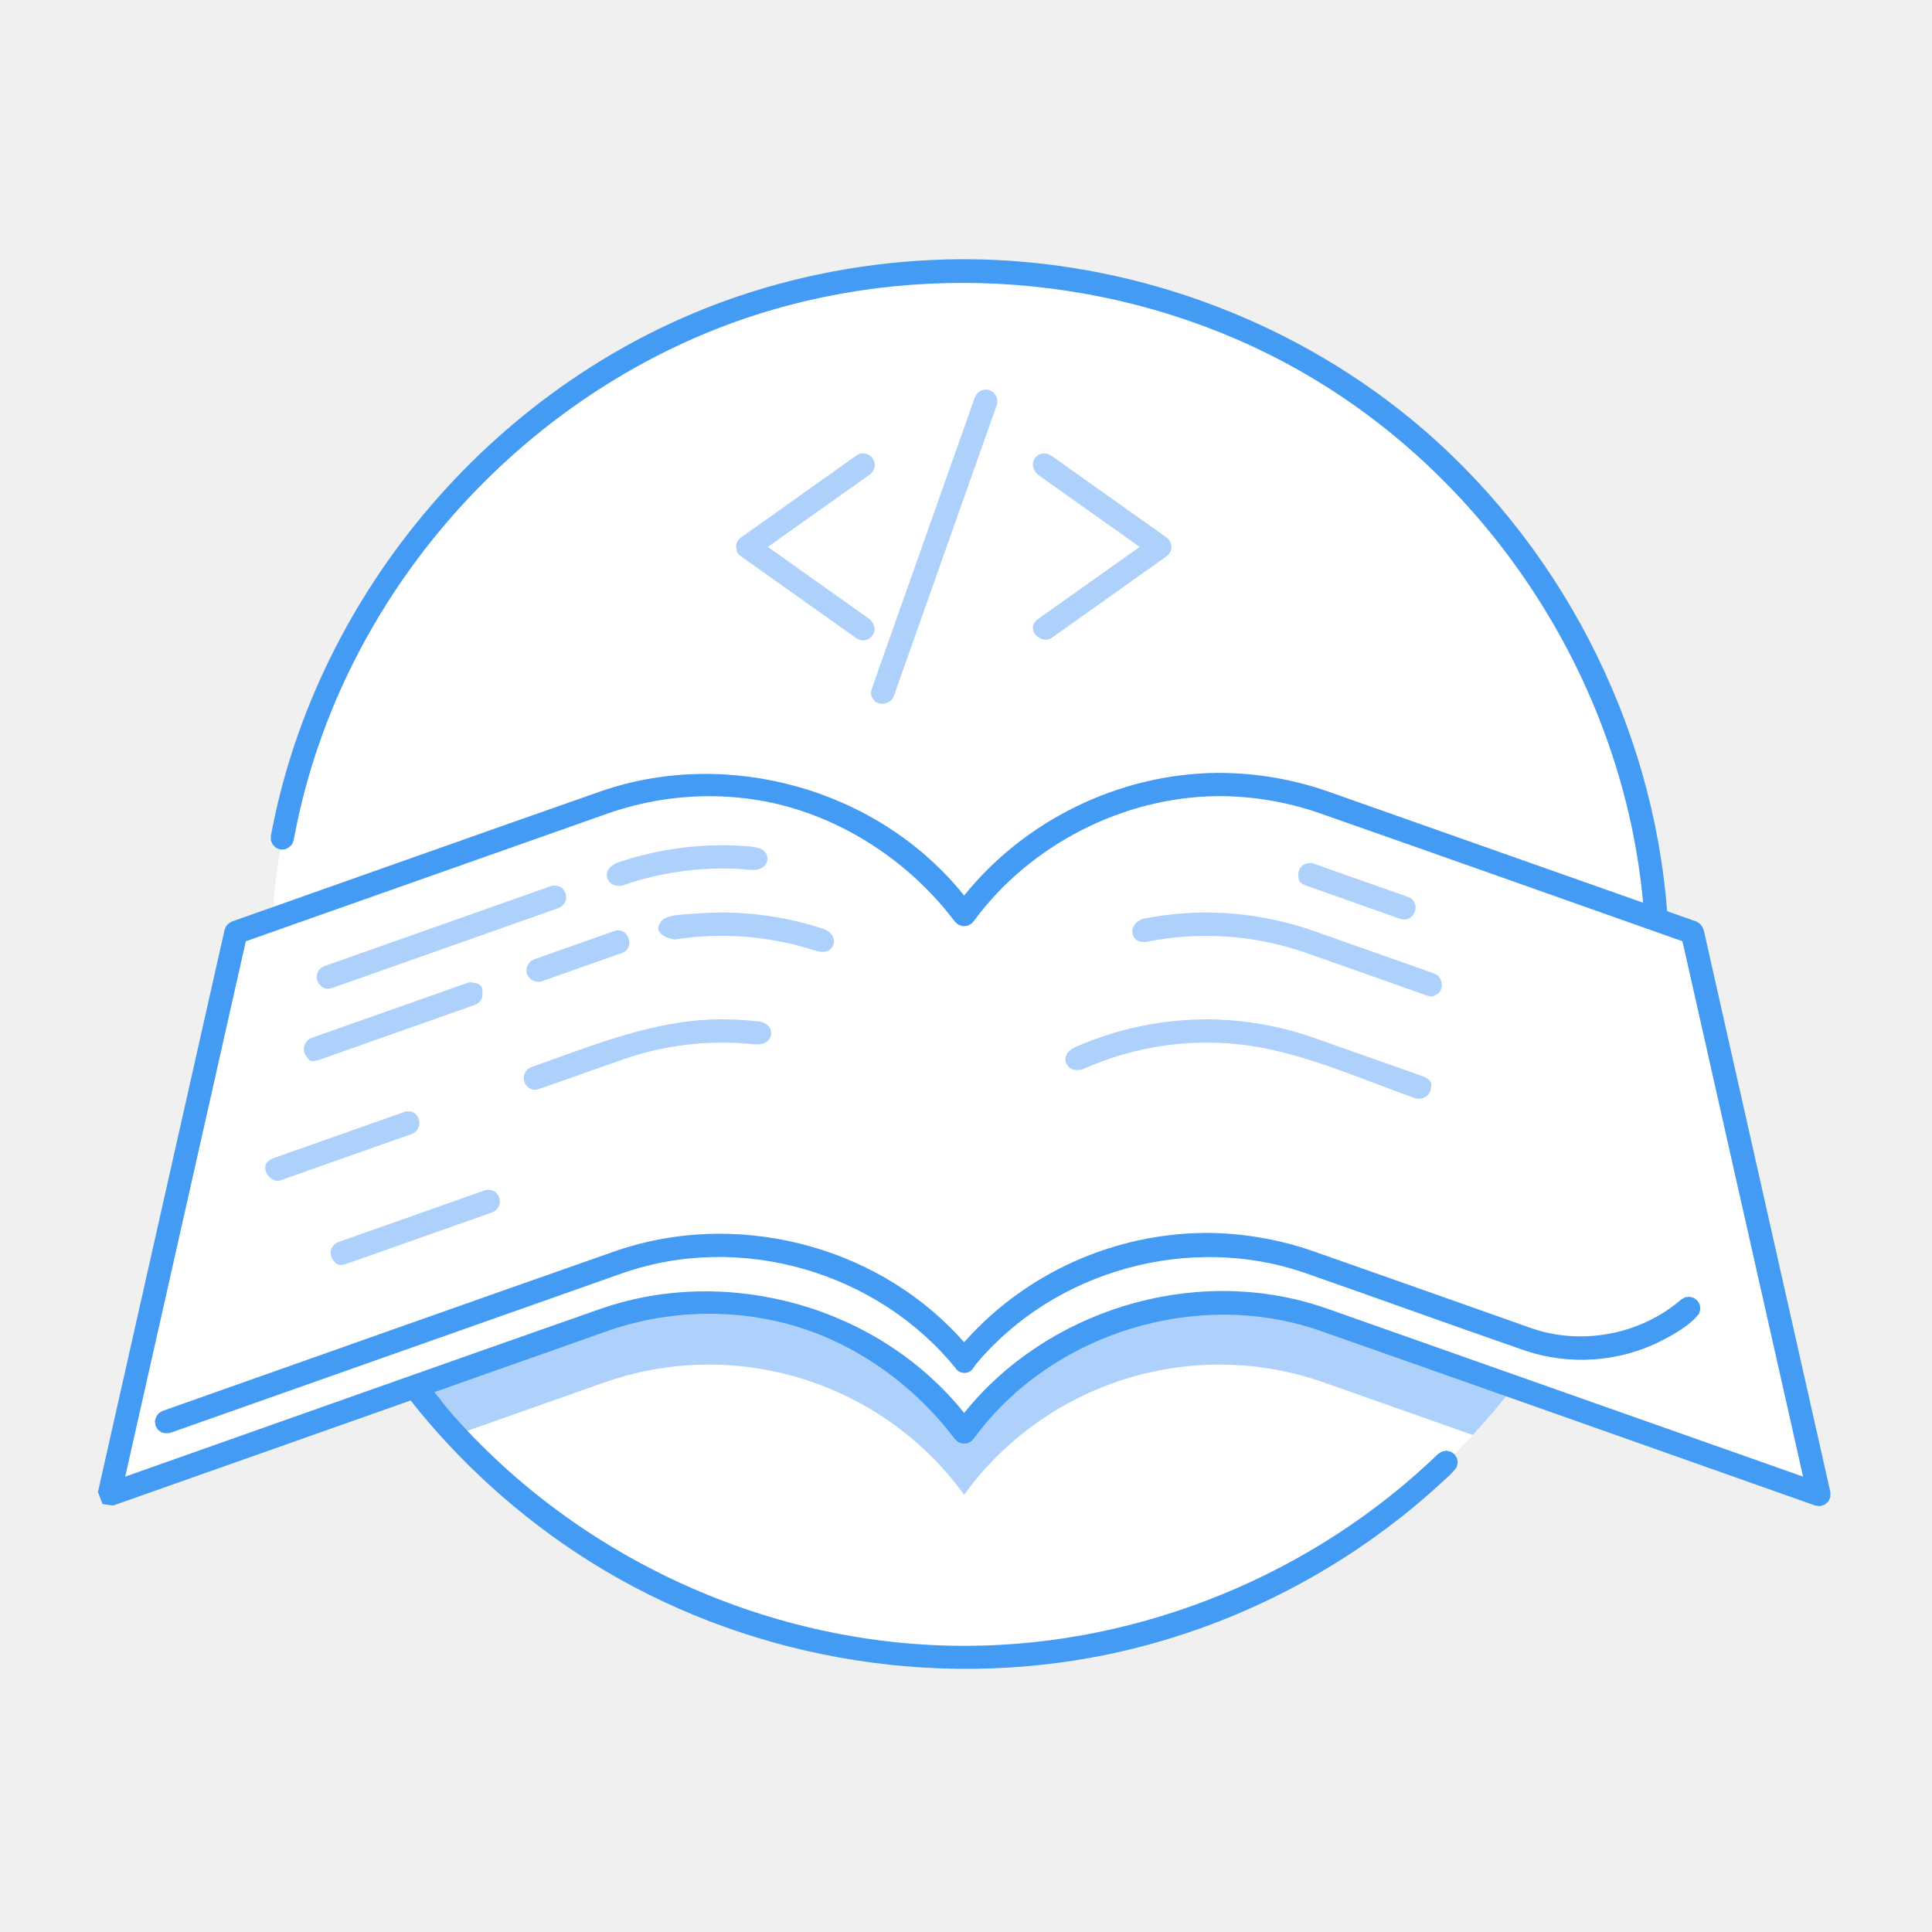
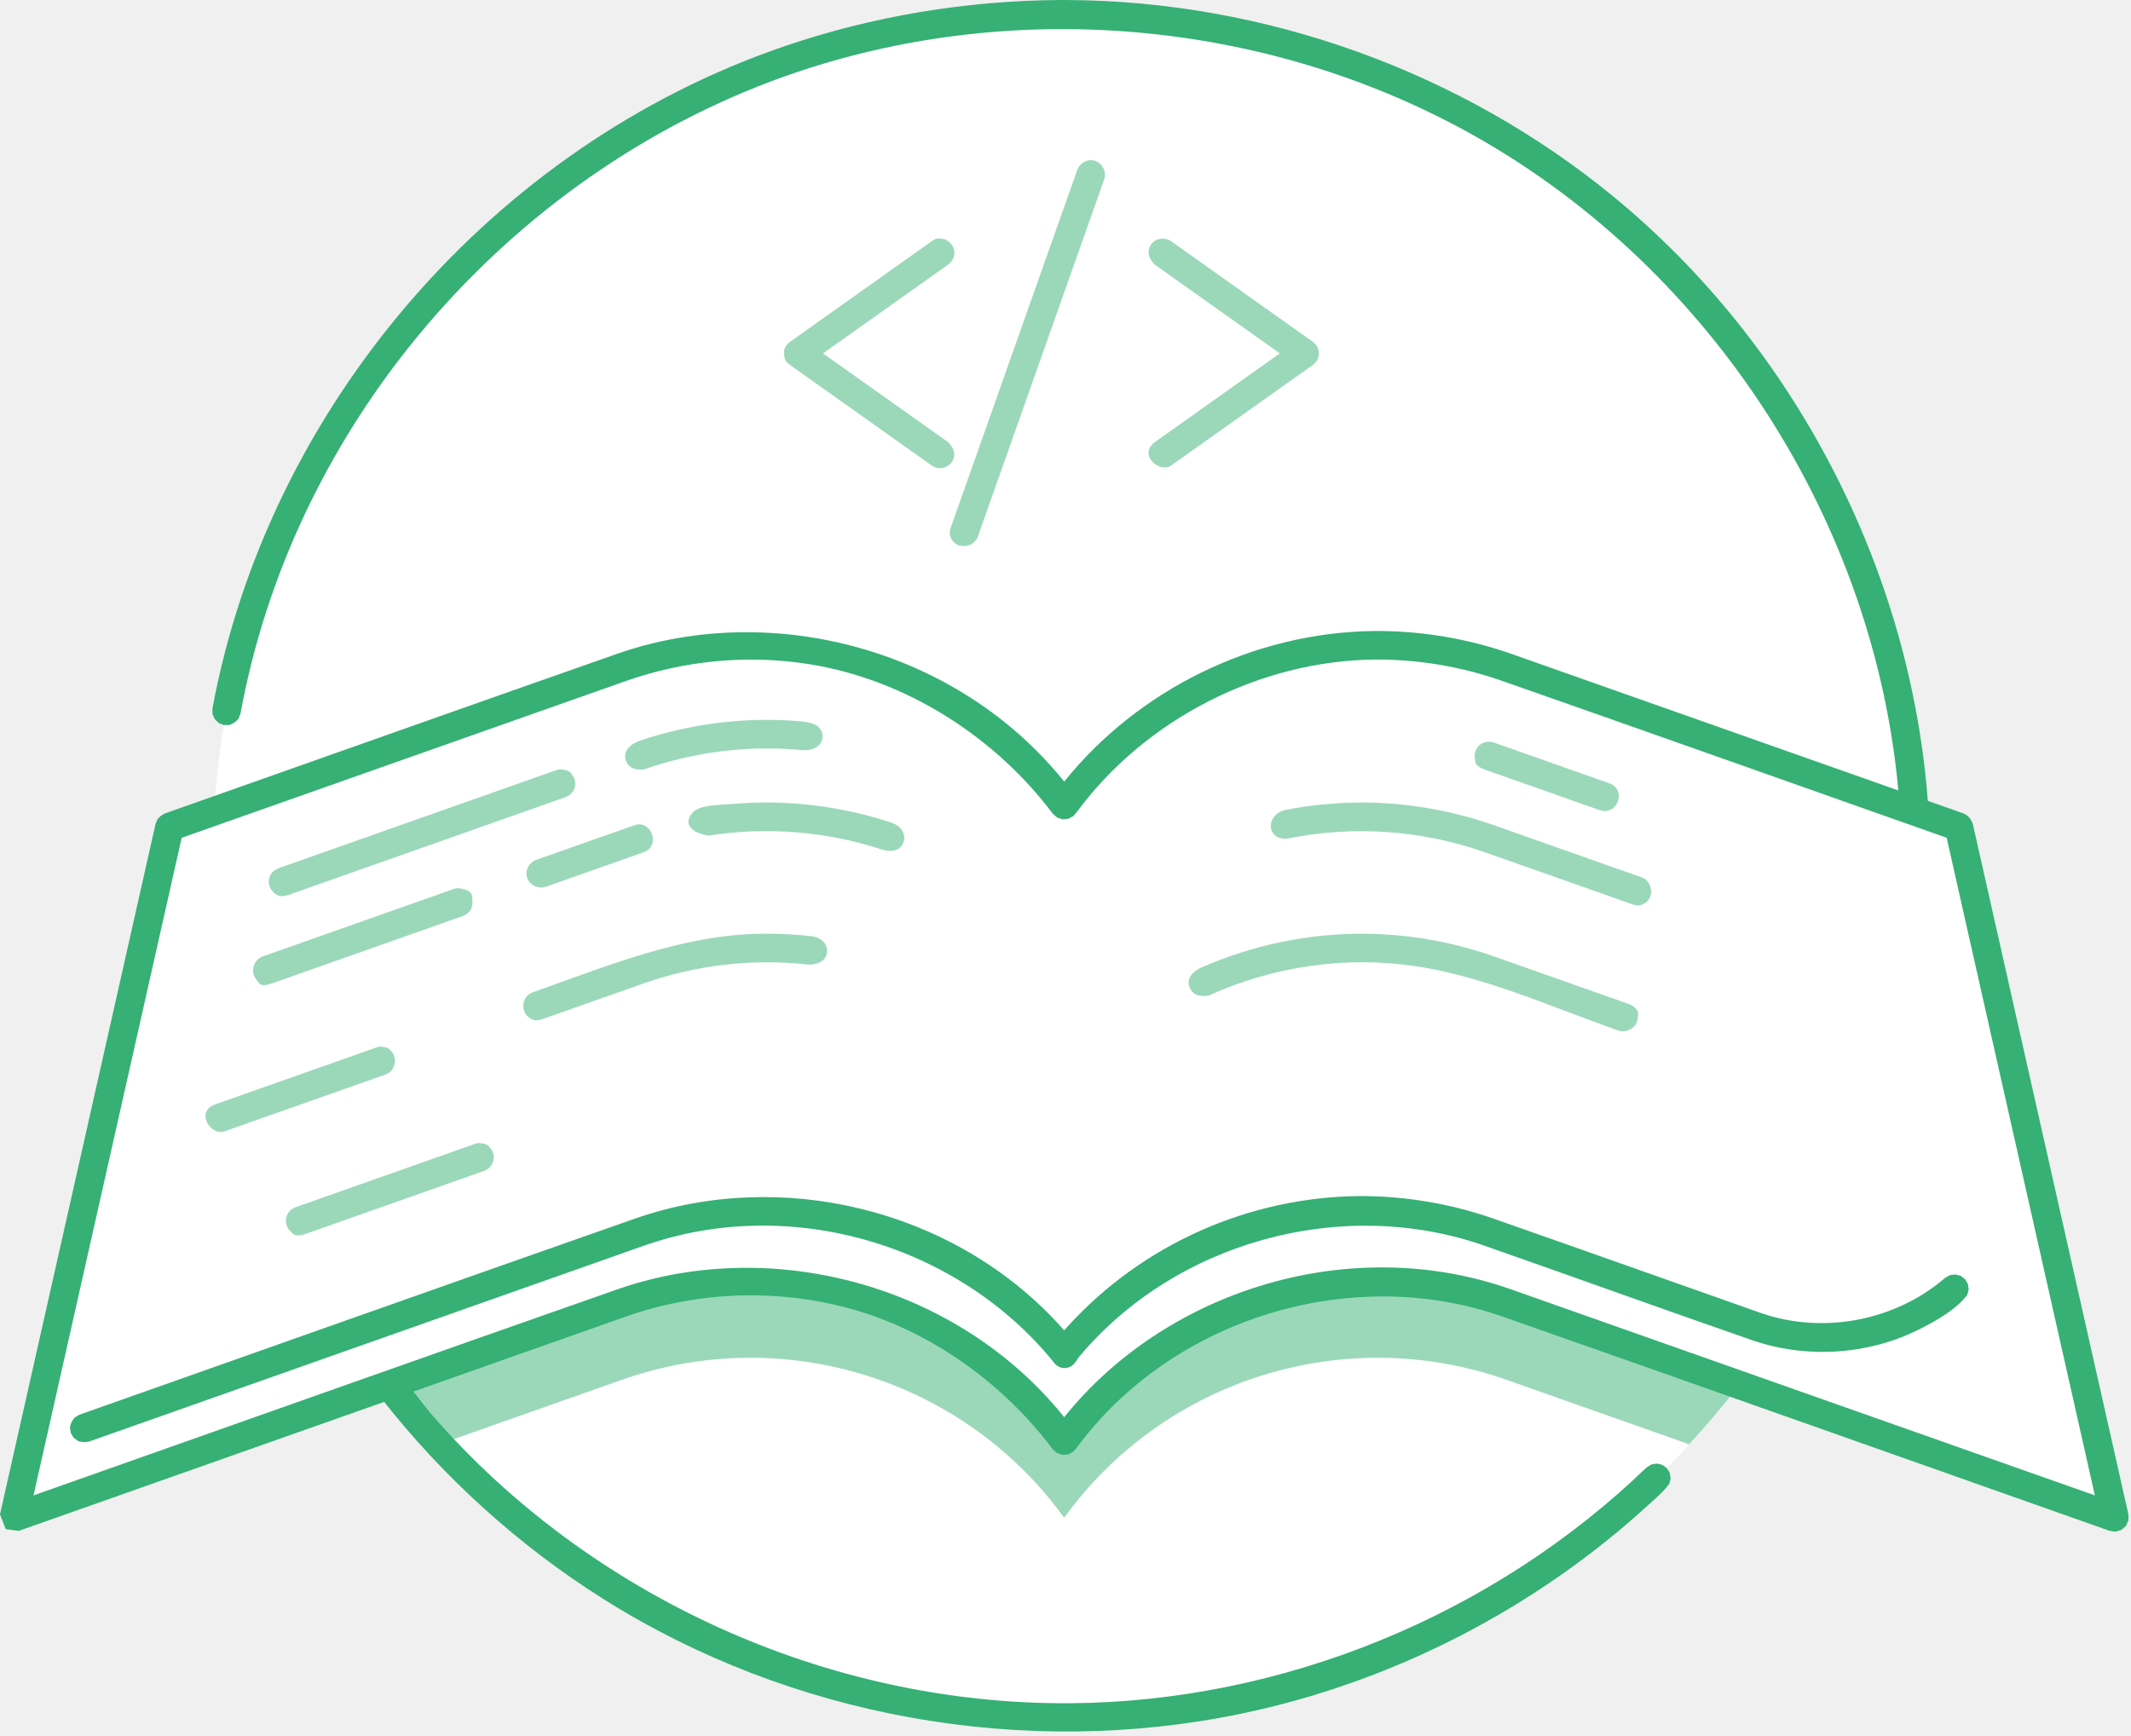
- <svg xmlns="http://www.w3.org/2000/svg" width="100%" height="100%" viewBox="0 0 499 499" version="1.1" xml:space="preserve" style="fill-rule:evenodd;clip-rule:evenodd;stroke-linejoin:round;stroke-miterlimit:1.414;">
-   <g transform="matrix(1,0,0,1,3387.87,-4048.22)">
-     <g transform="matrix(1,0,0,1,-6306.31,1233.85)">
-       <g transform="matrix(1,0,0,1,-13.605,24.2777)">
+ <svg xmlns="http://www.w3.org/2000/svg" width="100%" height="100%" viewBox="0 0 448 365" version="1.1" xml:space="preserve" style="fill-rule:evenodd;clip-rule:evenodd;stroke-linejoin:round;stroke-miterlimit:1.414;">
+   <g transform="matrix(1,0,0,1,-1052.11,-459.354)">
+     <g transform="matrix(1,0,0,1,770.16,287.284)">
+       <g transform="matrix(1,0,0,1,-2675.39,-2684.97)">
        <g transform="matrix(1.2531,0,0,1.2531,-791.68,-723.876)">
          <circle cx="3170.33" cy="3002.95" r="142.903" style="fill:white;" />
        </g>
        <g>
          <g transform="matrix(0.57572,0,0,0.793347,4752.66,-460.221)">
-             <path d="M-3113.31,4583.54L-3056.5,4400.53C-3056.5,4400.53 -2966.44,4377.46 -2891.39,4358.23C-2832.33,4343.1 -2766.58,4357.95 -2729.8,4394.74C-2729.79,4394.74 -2729.79,4394.74 -2729.79,4394.74C-2729.79,4394.74 -2729.79,4394.74 -2729.79,4394.74C-2693,4357.95 -2627.26,4343.1 -2568.2,4358.23C-2493.14,4377.46 -2403.09,4400.53 -2403.09,4400.53L-2346.28,4583.54C-2346.28,4583.54 -2473.78,4550.87 -2568.2,4526.69C-2627.26,4511.55 -2693,4526.41 -2729.79,4563.2C-2729.79,4563.2 -2729.79,4563.2 -2729.79,4563.2C-2729.79,4563.2 -2729.79,4563.2 -2729.8,4563.2C-2766.58,4526.41 -2832.33,4511.55 -2891.39,4526.69C-2985.8,4550.87 -3113.31,4583.54 -3113.31,4583.54" style="fill:white;" />
+             <path d="M-3113.31,4583.54L-3056.5,4400.53C-3056.5,4400.53 -2966.44,4377.46 -2891.39,4358.23C-2832.33,4343.1 -2766.58,4357.95 -2729.8,4394.74L-2729.79,4394.74C-2693,4357.95 -2627.26,4343.1 -2568.2,4358.23C-2493.14,4377.46 -2403.09,4400.53 -2403.09,4400.53L-2346.28,4583.54C-2346.28,4583.54 -2473.78,4550.87 -2568.2,4526.69C-2627.26,4511.55 -2693,4526.41 -2729.79,4563.2L-2729.8,4563.2C-2766.58,4526.41 -2832.33,4511.55 -2891.39,4526.69C-2985.8,4550.87 -3113.31,4583.54 -3113.31,4583.54" style="fill:white;" />
          </g>
-           <path d="M3039.14,3148.27L3088.03,3131.01C3122.03,3119.01 3159.88,3130.79 3181.06,3159.98C3181.06,3159.98 3181.06,3159.98 3181.06,3159.98C3181.06,3159.98 3181.06,3159.98 3181.06,3159.98C3202.24,3130.79 3240.09,3119.01 3274.09,3131.01L3322.99,3148.27C3319.66,3152.58 3316.15,3156.74 3312.45,3160.73L3274.09,3147.19C3240.09,3135.19 3202.24,3146.97 3181.06,3176.16C3181.06,3176.16 3181.06,3176.16 3181.06,3176.16C3181.06,3176.16 3181.06,3176.16 3181.06,3176.16C3159.88,3146.97 3122.03,3135.19 3088.03,3147.19L3049.67,3160.73C3045.97,3156.74 3042.46,3152.58 3039.14,3148.27Z" style="fill:rgb(173,209,251);" />
+           <path d="M3039.14,3148.27L3088.03,3131.01C3122.03,3119.01 3159.88,3130.79 3181.06,3159.98C3202.24,3130.79 3240.09,3119.01 3274.09,3131.01L3322.99,3148.27C3319.66,3152.58 3316.15,3156.74 3312.45,3160.73L3274.09,3147.19C3240.09,3135.19 3202.24,3146.97 3181.06,3176.16C3159.88,3146.97 3122.03,3135.19 3088.03,3147.19L3049.67,3160.73C3045.97,3156.74 3042.46,3152.58 3039.14,3148.27Z" style="fill:rgb(155,216,186);" />
          <g transform="matrix(1.2531,0,0,1.2531,-791.68,-723.876)">
            <path d="M3170.8,2857.65C3215.03,2857.85 3258.85,2879.42 3285.96,2914.99C3313.24,2950.79 3322.63,2999.69 3309.87,3043.56C3297.8,3085.01 3266.29,3120.28 3226.46,3136.99C3185.37,3154.23 3136.36,3151.34 3097.27,3128.54C3062.98,3108.54 3037.51,3074.16 3028.66,3035.3C3020.09,2997.7 3027.2,2956.78 3048.18,2924.28C3072.69,2886.31 3115.33,2860.7 3161.47,2857.91C3164.58,2857.73 3167.69,2857.64 3170.8,2857.65ZM3169.88,2862.44C3127.16,2862.63 3084.74,2883.49 3058.51,2917.89C3032.22,2952.39 3023.08,2999.43 3035.27,3041.81C3046.82,3081.93 3077.23,3116.28 3116.06,3132.57C3156.34,3149.48 3204.3,3146.24 3242.08,3123.76C3274.45,3104.49 3298.67,3071.76 3307.24,3034.66C3317.77,2989.09 3304,2938.76 3270.85,2904.81C3245.64,2878.98 3210.62,2863.41 3173.96,2862.48C3172.6,2862.45 3171.24,2862.43 3169.88,2862.44Z" style="fill:none;" />
          </g>
          <g transform="matrix(0.57572,0,0,0.793347,4752.66,-460.221)">
-             <path d="M-2614.58,4348.59C-2598.22,4348.67 -2581.87,4350.74 -2566.47,4354.66L-2401.35,4396.96C-2400.34,4397.37 -2399.17,4397.64 -2398.01,4399.7L-2341.19,4582.71L-2341.18,4584.31L-2342.07,4585.77L-2343.72,4586.83L-2345.83,4587.31L-2348.01,4587.1C-2422.21,4568.1 -2496.35,4548.97 -2570.6,4530.08C-2625.12,4516.46 -2690.31,4530.72 -2725.16,4565C-2725.16,4565 -2726.43,4566.09 -2726.43,4566.09L-2728.29,4566.82L-2730.38,4566.95L-2732.38,4566.48L-2733.96,4565.47C-2751.25,4548.74 -2776.86,4534.84 -2805.72,4528.66C-2833.04,4522.81 -2862.87,4523.43 -2889.66,4530.25L-3111.57,4587.1L-3116.31,4586.63C-3116.31,4586.63 -3118.39,4582.71 -3118.39,4582.71L-3061.58,4399.7L-3060.92,4398.53C-3059.76,4397.58 -3059.75,4397.57 -3058.23,4396.96C-3002.96,4382.8 -2947.72,4368.55 -2892.41,4354.48C-2836.1,4340.41 -2768.54,4353.48 -2729.79,4388.51C-2703,4364.31 -2660.92,4349.01 -2616.77,4348.59C-2616.04,4348.59 -2615.31,4348.59 -2614.58,4348.59ZM-2615.98,4356.15C-2658.47,4356.4 -2700.24,4372.03 -2725.16,4396.55C-2725.16,4396.55 -2726.43,4397.63 -2726.43,4397.63L-2728.29,4398.36L-2730.38,4398.5L-2732.38,4398.02L-2733.96,4397.01C-2754.51,4377.13 -2786.81,4361.58 -2822.76,4357.4C-2845.07,4354.8 -2868.22,4356.35 -2889.66,4361.8L-3052.05,4403.4L-3106.15,4577.69C-3034.91,4559.44 -2963.71,4541.08 -2892.41,4522.94C-2836.08,4508.86 -2768.51,4521.96 -2729.79,4556.96C-2693.19,4523.91 -2628.19,4508.78 -2570.78,4522.07C-2569.33,4522.4 -2567.9,4522.75 -2566.47,4523.12L-2353.43,4577.69L-2407.54,4403.4C-2461.89,4389.47 -2516.2,4375.46 -2570.6,4361.63C-2585.18,4357.98 -2600.56,4356.12 -2615.98,4356.15Z" style="fill:none;" />
+             <path d="M-2614.58,4348.59C-2598.22,4348.67 -2581.87,4350.74 -2566.47,4354.66L-2401.35,4396.96C-2400.34,4397.37 -2399.17,4397.64 -2398.01,4399.7L-2341.19,4582.71L-2341.18,4584.31L-2342.07,4585.77L-2343.72,4586.83L-2345.83,4587.31L-2348.01,4587.1C-2422.21,4568.1 -2496.35,4548.97 -2570.6,4530.08C-2625.12,4516.46 -2690.31,4530.72 -2725.16,4565L-2726.43,4566.09L-2728.29,4566.82L-2730.38,4566.95L-2732.38,4566.48L-2733.96,4565.47C-2751.25,4548.74 -2776.86,4534.84 -2805.72,4528.66C-2833.04,4522.81 -2862.87,4523.43 -2889.66,4530.25L-3111.57,4587.1L-3116.31,4586.63L-3118.39,4582.71L-3061.58,4399.7L-3060.92,4398.53C-3059.76,4397.58 -3059.75,4397.57 -3058.23,4396.96C-3002.96,4382.8 -2947.72,4368.55 -2892.41,4354.48C-2836.1,4340.41 -2768.54,4353.48 -2729.79,4388.51C-2703,4364.31 -2660.92,4349.01 -2616.77,4348.59C-2616.04,4348.59 -2615.31,4348.59 -2614.58,4348.59ZM-2615.98,4356.15C-2658.47,4356.4 -2700.24,4372.03 -2725.16,4396.55L-2726.43,4397.63L-2728.29,4398.36L-2730.38,4398.5L-2732.38,4398.02L-2733.96,4397.01C-2754.51,4377.13 -2786.81,4361.58 -2822.76,4357.4C-2845.07,4354.8 -2868.22,4356.35 -2889.66,4361.8L-3052.05,4403.4L-3106.15,4577.69C-3034.91,4559.44 -2963.71,4541.08 -2892.41,4522.94C-2836.08,4508.86 -2768.51,4521.96 -2729.79,4556.96C-2693.19,4523.91 -2628.19,4508.78 -2570.78,4522.07C-2569.33,4522.4 -2567.9,4522.75 -2566.47,4523.12L-2353.43,4577.69L-2407.54,4403.4C-2461.89,4389.47 -2516.2,4375.46 -2570.6,4361.63C-2585.18,4357.98 -2600.56,4356.12 -2615.98,4356.15Z" style="fill:none;" />
          </g>
          <g transform="matrix(0.57572,0,0,0.793347,4752.66,-473.787)">
-             <path d="M-2620.54,4515.46C-2604.64,4515.54 -2588.75,4517.51 -2573.62,4521.29C-2533.01,4531.62 -2515.93,4536.07 -2475.34,4546.46C-2452.82,4552.15 -2426.42,4548.61 -2408.12,4537.14L-2406.35,4536.41L-2404.34,4536.23L-2402.38,4536.62L-2400.77,4537.53L-2399.77,4538.81L-2399.52,4540.28L-2400.06,4541.7C-2404.12,4545.48 -2410.57,4548.18 -2416.91,4550.54C-2435.6,4557.52 -2458.22,4558.67 -2478.18,4553.76C-2519.02,4543.44 -2536.23,4538.82 -2577.05,4528.43C-2628.29,4515.62 -2688.94,4527.35 -2724.47,4558.17C-2724.47,4558.17 -2725.04,4558.76 -2725.81,4559.57C-2726.71,4560.51 -2728.2,4561.06 -2729.78,4561.04C-2731.36,4561.01 -2732.82,4560.42 -2733.67,4559.45C-2733.67,4559.45 -2733.67,4559.45 -2733.67,4559.45C-2768.24,4528.51 -2829.52,4514.94 -2883.18,4528.59L-3085.91,4580.53C-3087.91,4580.74 -3087.94,4580.74 -3089.9,4580.38L-3091.53,4579.49L-3092.56,4578.22L-3092.85,4576.76C-3092.35,4575.34 -3092.34,4575.32 -3091.13,4574.15L-3089.38,4573.4C-3021.58,4556.03 -2953.82,4538.56 -2885.96,4521.29C-2833.19,4508.1 -2771.05,4518.74 -2732.29,4549.05C-2731.25,4549.86 -2729.79,4551.05 -2729.79,4551.05C-2729.44,4550.76 -2729.09,4550.48 -2728.74,4550.19C-2701.42,4528.29 -2662.38,4515.71 -2621.93,4515.46C-2621.47,4515.46 -2621.01,4515.46 -2620.54,4515.46Z" style="fill:rgb(68,155,243);fill-rule:nonzero;" />
+             <path d="M-2620.54,4515.46C-2604.64,4515.54 -2588.75,4517.51 -2573.62,4521.29C-2533.01,4531.62 -2515.93,4536.07 -2475.34,4546.46C-2452.82,4552.15 -2426.42,4548.61 -2408.12,4537.14L-2406.35,4536.41L-2404.34,4536.23L-2402.38,4536.62L-2400.77,4537.53L-2399.77,4538.81L-2399.52,4540.28L-2400.06,4541.7C-2404.12,4545.48 -2410.57,4548.18 -2416.91,4550.54C-2435.6,4557.52 -2458.22,4558.67 -2478.18,4553.76C-2519.02,4543.44 -2536.23,4538.82 -2577.05,4528.43C-2628.29,4515.62 -2688.94,4527.35 -2724.47,4558.17C-2724.47,4558.17 -2725.04,4558.76 -2725.81,4559.57C-2726.71,4560.51 -2728.2,4561.06 -2729.78,4561.04C-2731.36,4561.01 -2732.82,4560.42 -2733.67,4559.45C-2768.24,4528.51 -2829.52,4514.94 -2883.18,4528.59L-3085.91,4580.53C-3087.91,4580.74 -3087.94,4580.74 -3089.9,4580.38L-3091.53,4579.49L-3092.56,4578.22L-3092.85,4576.76C-3092.35,4575.34 -3092.34,4575.32 -3091.13,4574.15L-3089.38,4573.4C-3021.58,4556.03 -2953.82,4538.56 -2885.96,4521.29C-2833.19,4508.1 -2771.05,4518.74 -2732.29,4549.05C-2731.25,4549.86 -2729.79,4551.05 -2729.79,4551.05C-2729.44,4550.76 -2729.09,4550.48 -2728.74,4550.19C-2701.42,4528.29 -2662.38,4515.71 -2621.93,4515.46C-2621.47,4515.46 -2621.01,4515.46 -2620.54,4515.46Z" style="fill:rgb(54,176,116);fill-rule:nonzero;" />
          </g>
          <g transform="matrix(0.57572,0,0,0.793347,4752.66,-501.373)">
-             <path d="M-2942.86,4536.21C-2940.34,4536.42 -2940.05,4536.91 -2939.37,4537.47C-2937.09,4539.35 -2937.87,4542.5 -2941.54,4543.54L-3007.06,4560.33C-3010.77,4561.18 -3011.54,4560.23 -3012.7,4559.27C-3014.97,4557.41 -3014.29,4554.27 -3010.53,4553.2L-2945.01,4536.41C-2944.47,4536.29 -2944.27,4536.16 -2942.86,4536.21Z" style="fill:rgb(173,209,251);fill-rule:nonzero;" />
+             <path d="M-2942.86,4536.21C-2940.34,4536.42 -2940.05,4536.91 -2939.37,4537.47C-2937.09,4539.35 -2937.87,4542.5 -2941.54,4543.54L-3007.06,4560.33C-3010.77,4561.18 -3011.54,4560.23 -3012.7,4559.27C-3014.97,4557.41 -3014.29,4554.27 -3010.53,4553.2L-2945.01,4536.41C-2944.47,4536.29 -2944.27,4536.16 -2942.86,4536.21Z" style="fill:rgb(155,216,186);fill-rule:nonzero;" />
          </g>
          <g transform="matrix(0.57572,0,0,0.793347,4752.66,-528.959)">
-             <path d="M-2620.37,4515.46C-2604.25,4515.56 -2588.19,4517.57 -2572.95,4521.46L-2523.85,4534.04C-2519.51,4535.35 -2520.07,4536.72 -2520.46,4538.27C-2520.99,4540.43 -2524.36,4541.8 -2527.32,4541.17C-2551.94,4534.86 -2576.31,4526.83 -2601.12,4524.11C-2626.67,4521.31 -2653.09,4524 -2676.94,4531.82C-2676.94,4531.82 -2681.05,4532.57 -2683.09,4530.8C-2685.4,4528.79 -2684.72,4526.05 -2679.68,4524.42C-2661.06,4518.5 -2640.97,4515.43 -2620.37,4515.46Z" style="fill:rgb(173,209,251);fill-rule:nonzero;" />
+             <path d="M-2620.37,4515.46C-2604.25,4515.56 -2588.19,4517.57 -2572.95,4521.46L-2523.85,4534.04C-2519.51,4535.35 -2520.07,4536.72 -2520.46,4538.27C-2520.99,4540.43 -2524.36,4541.8 -2527.32,4541.17C-2551.94,4534.86 -2576.31,4526.83 -2601.12,4524.11C-2626.67,4521.31 -2653.09,4524 -2676.94,4531.82C-2676.94,4531.82 -2681.05,4532.57 -2683.09,4530.8C-2685.4,4528.79 -2684.72,4526.05 -2679.68,4524.42C-2661.06,4518.5 -2640.97,4515.43 -2620.37,4515.46Z" style="fill:rgb(155,216,186);fill-rule:nonzero;" />
          </g>
          <g transform="matrix(0.57572,0,0,0.793347,4752.66,-528.959)">
-             <path d="M-2837.87,4515.46C-2832.39,4515.48 -2826.92,4515.72 -2821.48,4516.18C-2821.48,4516.18 -2817.61,4516.68 -2816.65,4518.8C-2815.41,4521.55 -2818.36,4524.04 -2824.12,4523.58C-2844.03,4522.06 -2864.28,4523.77 -2883.17,4528.59L-2920.5,4538.15C-2922.96,4538.7 -2923.51,4538.33 -2924.48,4538C-2928.21,4536.7 -2928.47,4532.34 -2923.97,4531.02C-2896.51,4523.99 -2869.46,4515.79 -2840.45,4515.47C-2839.59,4515.46 -2838.73,4515.46 -2837.87,4515.46Z" style="fill:rgb(173,209,251);fill-rule:nonzero;" />
+             <path d="M-2837.87,4515.46C-2832.39,4515.48 -2826.92,4515.72 -2821.48,4516.18C-2821.48,4516.18 -2817.61,4516.68 -2816.65,4518.8C-2815.41,4521.55 -2818.36,4524.04 -2824.12,4523.58C-2844.03,4522.06 -2864.28,4523.77 -2883.17,4528.59L-2920.5,4538.15C-2922.96,4538.7 -2923.51,4538.33 -2924.48,4538C-2928.21,4536.7 -2928.47,4532.34 -2923.97,4531.02C-2896.51,4523.99 -2869.46,4515.79 -2840.45,4515.47C-2839.59,4515.46 -2838.73,4515.46 -2837.87,4515.46Z" style="fill:rgb(155,216,186);fill-rule:nonzero;" />
          </g>
          <g transform="matrix(0.57572,0,0,0.793347,4752.66,-528.959)">
-             <path d="M-2978.98,4545.43C-2976.48,4545.61 -2976.24,4546.07 -2975.57,4546.56C-2973.24,4548.3 -2973.96,4551.65 -2977.24,4552.68C-2977.35,4552.71 -2977.45,4552.74 -2977.56,4552.77L-3036.57,4567.89C-3041.49,4569.02 -3047.06,4562.75 -3040.03,4560.76L-2981.03,4545.64C-2979.82,4545.36 -2980.38,4545.4 -2978.98,4545.43Z" style="fill:rgb(173,209,251);fill-rule:nonzero;" />
+             <path d="M-2978.98,4545.43C-2976.48,4545.61 -2976.24,4546.07 -2975.57,4546.56C-2973.24,4548.3 -2973.96,4551.65 -2977.24,4552.68C-2977.35,4552.71 -2977.45,4552.74 -2977.56,4552.77L-3036.57,4567.89C-3041.49,4569.02 -3047.06,4562.75 -3040.03,4560.76L-2981.03,4545.64C-2979.82,4545.36 -2980.38,4545.4 -2978.98,4545.43Z" style="fill:rgb(155,216,186);fill-rule:nonzero;" />
          </g>
          <g transform="matrix(0.57572,0,0,0.793347,4752.66,-556.544)">
-             <path d="M-2620.3,4515.46C-2604.23,4515.55 -2588.18,4517.58 -2572.95,4521.46L-2518.74,4535.35C-2514.91,4536.49 -2514.18,4540.73 -2517.99,4542.23C-2519.21,4542.72 -2520.06,4542.94 -2522.21,4542.48C-2546.91,4536.15 -2552.25,4534.74 -2576.97,4528.45C-2599.77,4522.73 -2624.61,4521.52 -2648.32,4525.04C-2648.32,4525.04 -2650.9,4525.21 -2652.46,4524.38C-2655.95,4522.51 -2654.54,4518.21 -2648.64,4517.37C-2639.31,4516.08 -2629.76,4515.43 -2620.3,4515.46Z" style="fill:rgb(173,209,251);fill-rule:nonzero;" />
+             <path d="M-2620.3,4515.46C-2604.23,4515.55 -2588.18,4517.58 -2572.95,4521.46L-2518.74,4535.35C-2514.91,4536.49 -2514.18,4540.73 -2517.99,4542.23C-2519.21,4542.72 -2520.06,4542.94 -2522.21,4542.48C-2546.91,4536.15 -2552.25,4534.74 -2576.97,4528.45C-2599.77,4522.73 -2624.61,4521.52 -2648.32,4525.04C-2648.32,4525.04 -2650.9,4525.21 -2652.46,4524.38C-2655.95,4522.51 -2654.54,4518.21 -2648.64,4517.37C-2639.31,4516.08 -2629.76,4515.43 -2620.3,4515.46Z" style="fill:rgb(155,216,186);fill-rule:nonzero;" />
          </g>
          <g transform="matrix(0.57572,0,0,0.793347,4752.66,-556.544)">
-             <path d="M-2837.72,4515.46C-2822.43,4515.54 -2807.13,4517.36 -2792.74,4520.83C-2789.79,4521.54 -2787.4,4523.65 -2788.43,4525.88C-2789.47,4528.1 -2792.4,4528.86 -2797.01,4527.77C-2817.16,4523.06 -2838.77,4521.84 -2859.7,4524.25C-2859.7,4524.25 -2870.43,4523.1 -2865.85,4518.45C-2863.46,4516.02 -2856.23,4516.16 -2850.1,4515.8C-2845.98,4515.56 -2841.84,4515.45 -2837.72,4515.46Z" style="fill:rgb(173,209,251);fill-rule:nonzero;" />
+             <path d="M-2837.72,4515.46C-2822.43,4515.54 -2807.13,4517.36 -2792.74,4520.83C-2789.79,4521.54 -2787.4,4523.65 -2788.43,4525.88C-2789.47,4528.1 -2792.4,4528.86 -2797.01,4527.77C-2817.16,4523.06 -2838.77,4521.84 -2859.7,4524.25C-2859.7,4524.25 -2870.43,4523.1 -2865.85,4518.45C-2863.46,4516.02 -2856.23,4516.16 -2850.1,4515.8C-2845.98,4515.56 -2841.84,4515.45 -2837.72,4515.46Z" style="fill:rgb(155,216,186);fill-rule:nonzero;" />
          </g>
          <g transform="matrix(0.57572,0,0,0.793347,4752.66,-556.544)">
-             <path d="M-2884.76,4521.24C-2879.93,4521.43 -2877.72,4527.08 -2883.17,4528.59L-2919.22,4537.83C-2922.24,4538.53 -2925.71,4537.04 -2926.12,4534.75C-2926.43,4533.04 -2924.96,4531.32 -2922.69,4530.69L-2886.64,4521.46C-2886.03,4521.32 -2885.41,4521.24 -2884.76,4521.24Z" style="fill:rgb(173,209,251);fill-rule:nonzero;" />
+             <path d="M-2884.76,4521.24C-2879.93,4521.43 -2877.72,4527.08 -2883.17,4528.59L-2919.22,4537.83C-2922.24,4538.53 -2925.71,4537.04 -2926.12,4534.75C-2926.43,4533.04 -2924.96,4531.32 -2922.69,4530.69L-2886.64,4521.46C-2886.03,4521.32 -2885.41,4521.24 -2884.76,4521.24Z" style="fill:rgb(155,216,186);fill-rule:nonzero;" />
          </g>
          <g transform="matrix(0.57572,0,0,0.793347,4752.66,-556.544)">
-             <path d="M-2950.56,4538.21C-2945.68,4538.7 -2945.89,4540.03 -2945.87,4541.94C-2945.84,4543.52 -2946.78,4544.81 -2949.34,4545.54L-3019.13,4563.42C-3023.3,4564.37 -3023.54,4563.74 -3025.18,4561.98C-3026.95,4560.07 -3025.71,4557.18 -3022.6,4556.29L-2952.81,4538.41C-2951.48,4538.11 -2952.09,4538.14 -2950.56,4538.21Z" style="fill:rgb(173,209,251);fill-rule:nonzero;" />
+             <path d="M-2950.56,4538.21C-2945.68,4538.7 -2945.89,4540.03 -2945.87,4541.94C-2945.84,4543.52 -2946.78,4544.81 -2949.34,4545.54L-3019.13,4563.42C-3023.3,4564.37 -3023.54,4563.74 -3025.18,4561.98C-3026.95,4560.07 -3025.71,4557.18 -3022.6,4556.29L-2952.81,4538.41C-2951.48,4538.11 -2952.09,4538.14 -2950.56,4538.21Z" style="fill:rgb(155,216,186);fill-rule:nonzero;" />
          </g>
          <g transform="matrix(0.57572,0,0,0.793347,4752.66,-573.922)">
-             <path d="M-2574.37,4521.25C-2573.72,4521.29 -2573.56,4521.32 -2572.95,4521.46L-2530.63,4532.3C-2529.11,4532.73 -2528.68,4533.09 -2528.08,4533.72C-2525.66,4536.27 -2528.88,4540.62 -2534.1,4539.43L-2576.41,4528.59C-2580.02,4527.56 -2579.66,4526.71 -2579.86,4525.46C-2580.2,4523.32 -2578.16,4521.35 -2574.73,4521.24C-2574.61,4521.24 -2574.49,4521.25 -2574.37,4521.25Z" style="fill:rgb(173,209,251);fill-rule:nonzero;" />
+             <path d="M-2574.37,4521.25C-2573.72,4521.29 -2573.56,4521.32 -2572.95,4521.46L-2530.63,4532.3C-2529.11,4532.73 -2528.68,4533.09 -2528.08,4533.72C-2525.66,4536.27 -2528.88,4540.62 -2534.1,4539.43L-2576.41,4528.59C-2580.02,4527.56 -2579.66,4526.71 -2579.86,4525.46C-2580.2,4523.32 -2578.16,4521.35 -2574.73,4521.24C-2574.61,4521.24 -2574.49,4521.25 -2574.37,4521.25Z" style="fill:rgb(155,216,186);fill-rule:nonzero;" />
          </g>
          <g transform="matrix(0.57572,0,0,0.793347,4752.66,-573.922)">
-             <path d="M-2838.17,4515.46C-2834.17,4515.47 -2830.17,4515.59 -2826.18,4515.84C-2822.76,4516.05 -2818.98,4516.6 -2818.2,4518.96C-2817.32,4521.65 -2820.41,4523.84 -2825.68,4523.46C-2845.05,4522.14 -2864.82,4523.91 -2883.18,4528.59C-2883.18,4528.59 -2887.31,4529.13 -2889.17,4527.19C-2891.29,4525 -2889.87,4522.24 -2884.67,4520.97C-2869.68,4517.32 -2853.93,4515.45 -2838.17,4515.46Z" style="fill:rgb(173,209,251);fill-rule:nonzero;" />
+             <path d="M-2838.17,4515.46C-2834.17,4515.47 -2830.17,4515.59 -2826.18,4515.84C-2822.76,4516.05 -2818.98,4516.6 -2818.2,4518.96C-2817.32,4521.65 -2820.41,4523.84 -2825.68,4523.46C-2845.05,4522.14 -2864.82,4523.91 -2883.18,4528.59C-2883.18,4528.59 -2887.31,4529.13 -2889.17,4527.19C-2891.29,4525 -2889.87,4522.24 -2884.67,4520.97C-2869.68,4517.32 -2853.93,4515.45 -2838.17,4515.46Z" style="fill:rgb(155,216,186);fill-rule:nonzero;" />
          </g>
          <g transform="matrix(0.57572,0,0,0.793347,4752.66,-573.922)">
-             <path d="M-2913.07,4528.61C-2910.14,4528.91 -2909.96,4529.5 -2909.28,4530.23C-2907.46,4532.15 -2908.24,4534.88 -2911.84,4535.93L-3013.27,4561.92C-3016.49,4562.63 -3017.65,4561.8 -3018.73,4561C-3021.17,4559.19 -3020.77,4555.97 -3016.74,4554.79L-2915.31,4528.8C-2914.41,4528.6 -2914.15,4528.56 -2913.07,4528.61Z" style="fill:rgb(173,209,251);fill-rule:nonzero;" />
+             <path d="M-2913.07,4528.61C-2910.14,4528.91 -2909.96,4529.5 -2909.28,4530.23C-2907.46,4532.15 -2908.24,4534.88 -2911.84,4535.93L-3013.27,4561.92C-3016.49,4562.63 -3017.65,4561.8 -3018.73,4561C-3021.17,4559.19 -3020.77,4555.97 -3016.74,4554.79L-2915.31,4528.8C-2914.41,4528.6 -2914.15,4528.56 -2913.07,4528.61Z" style="fill:rgb(155,216,186);fill-rule:nonzero;" />
          </g>
          <g transform="matrix(0.610328,0,0,0.610328,1424.85,1187.7)">
-             <path d="M2911.93,2817.37C2912.78,2817.48 2913.59,2817.78 2914.32,2818.25L2963.11,2852.89C2964.04,2853.61 2964.22,2853.91 2964.55,2854.48C2965.74,2856.6 2965.48,2859.09 2963.11,2860.91L2914.32,2895.54C2910.2,2898.24 2902.99,2891.85 2908.62,2887.53L2951.77,2856.9L2908.62,2826.27C2908.62,2826.27 2906.18,2824.03 2906.62,2821.44C2907.02,2819.1 2908.67,2817.4 2911.56,2817.35C2911.68,2817.35 2911.81,2817.36 2911.93,2817.37Z" style="fill:rgb(173,209,251);fill-rule:nonzero;" />
+             <path d="M2911.93,2817.37C2912.78,2817.48 2913.59,2817.78 2914.32,2818.25L2963.11,2852.89C2964.04,2853.61 2964.22,2853.91 2964.55,2854.48C2965.74,2856.6 2965.48,2859.09 2963.11,2860.91L2914.32,2895.54C2910.2,2898.24 2902.99,2891.85 2908.62,2887.53L2951.77,2856.9L2908.62,2826.27C2908.62,2826.27 2906.18,2824.03 2906.62,2821.44C2907.02,2819.1 2908.67,2817.4 2911.56,2817.35C2911.68,2817.35 2911.81,2817.36 2911.93,2817.37Z" style="fill:rgb(155,216,186);fill-rule:nonzero;" />
          </g>
          <g transform="matrix(0.610328,0,0,0.610328,1378.01,1187.7)">
-             <path d="M2911.74,2817.35C2913.1,2817.48 2913.49,2817.71 2914.16,2818.15C2916.82,2819.89 2917.43,2823.87 2914.32,2826.27L2871.17,2856.9L2914.32,2887.53C2914.32,2887.53 2916.76,2889.76 2916.32,2892.36C2915.76,2895.63 2911.99,2897.75 2908.62,2895.54L2859.83,2860.91C2857.92,2859.44 2858.08,2858.89 2857.88,2857.97C2857.46,2856.08 2857.85,2854.41 2859.83,2852.89L2908.62,2818.25C2910.44,2817.07 2910.23,2817.33 2911.74,2817.35Z" style="fill:rgb(173,209,251);fill-rule:nonzero;" />
+             <path d="M2911.74,2817.35C2913.1,2817.48 2913.49,2817.71 2914.16,2818.15C2916.82,2819.89 2917.43,2823.87 2914.32,2826.27L2871.17,2856.9L2914.32,2887.53C2914.32,2887.53 2916.76,2889.76 2916.32,2892.36C2915.76,2895.63 2911.99,2897.75 2908.62,2895.54L2859.83,2860.91C2857.92,2859.44 2858.08,2858.89 2857.88,2857.97C2857.46,2856.08 2857.85,2854.41 2859.83,2852.89L2908.62,2818.25C2910.44,2817.07 2910.23,2817.33 2911.74,2817.35Z" style="fill:rgb(155,216,186);fill-rule:nonzero;" />
          </g>
          <g transform="matrix(0.610328,0,0,0.610328,1223.71,1148.13)">
-             <path d="M3216.94,2855.18C3219.85,2855.74 3221.76,2858.72 3220.87,2861.68L3177.23,2985.07C3175.74,2988.7 3169.99,2989.39 3168.16,2985.55C3167.62,2984.43 3167.39,2983.69 3167.96,2981.79L3211.6,2858.4C3212.47,2856.28 3214.51,2854.95 3216.94,2855.18Z" style="fill:rgb(173,209,251);fill-rule:nonzero;" />
+             <path d="M3216.94,2855.18C3219.85,2855.74 3221.76,2858.72 3220.87,2861.68L3177.23,2985.07C3175.74,2988.7 3169.99,2989.39 3168.16,2985.55C3167.62,2984.43 3167.39,2983.69 3167.96,2981.79L3211.6,2858.4C3212.47,2856.28 3214.51,2854.95 3216.94,2855.18Z" style="fill:rgb(155,216,186);fill-rule:nonzero;" />
          </g>
          <g transform="matrix(0.57572,0,0,0.793347,4752.66,-460.221)">
-             <path d="M-2614.58,4348.59C-2598.22,4348.67 -2581.87,4350.74 -2566.47,4354.66L-2401.35,4396.96C-2400.34,4397.37 -2399.17,4397.64 -2398.01,4399.7L-2341.19,4582.71L-2341.18,4584.31L-2342.07,4585.77L-2343.72,4586.83L-2345.83,4587.31L-2348.01,4587.1C-2422.21,4568.1 -2496.35,4548.97 -2570.6,4530.08C-2625.12,4516.46 -2690.31,4530.72 -2725.16,4565C-2725.16,4565 -2726.43,4566.09 -2726.43,4566.09L-2728.29,4566.82L-2730.38,4566.95L-2732.38,4566.48L-2733.96,4565.47C-2751.25,4548.74 -2776.86,4534.84 -2805.72,4528.66C-2833.04,4522.81 -2862.87,4523.43 -2889.66,4530.25L-3111.57,4587.1L-3116.31,4586.63C-3116.31,4586.63 -3118.39,4582.71 -3118.39,4582.71L-3061.58,4399.7L-3060.92,4398.53C-3059.76,4397.58 -3059.75,4397.57 -3058.23,4396.96C-3002.96,4382.8 -2947.72,4368.55 -2892.41,4354.48C-2836.1,4340.41 -2768.54,4353.48 -2729.79,4388.51C-2703,4364.31 -2660.92,4349.01 -2616.77,4348.59C-2616.04,4348.59 -2615.31,4348.59 -2614.58,4348.59ZM-2615.98,4356.15C-2658.47,4356.4 -2700.24,4372.03 -2725.16,4396.55C-2725.16,4396.55 -2726.43,4397.63 -2726.43,4397.63L-2728.29,4398.36L-2730.38,4398.5L-2732.38,4398.02L-2733.96,4397.01C-2754.51,4377.13 -2786.81,4361.58 -2822.76,4357.4C-2845.07,4354.8 -2868.22,4356.35 -2889.66,4361.8L-3052.05,4403.4L-3106.15,4577.69C-3034.91,4559.44 -2963.71,4541.08 -2892.41,4522.94C-2836.08,4508.86 -2768.51,4521.96 -2729.79,4556.96C-2693.19,4523.91 -2628.19,4508.78 -2570.78,4522.07C-2569.33,4522.4 -2567.9,4522.75 -2566.47,4523.12L-2353.43,4577.69L-2407.54,4403.4C-2461.89,4389.47 -2516.2,4375.46 -2570.6,4361.63C-2585.18,4357.98 -2600.56,4356.12 -2615.98,4356.15Z" style="fill:rgb(68,155,243);fill-rule:nonzero;" />
+             <path d="M-2614.58,4348.59C-2598.22,4348.67 -2581.87,4350.74 -2566.47,4354.66L-2401.35,4396.96C-2400.34,4397.37 -2399.17,4397.64 -2398.01,4399.7L-2341.19,4582.71L-2341.18,4584.31L-2342.07,4585.77L-2343.72,4586.83L-2345.83,4587.31L-2348.01,4587.1C-2422.21,4568.1 -2496.35,4548.97 -2570.6,4530.08C-2625.12,4516.46 -2690.31,4530.72 -2725.16,4565L-2726.43,4566.09L-2728.29,4566.82L-2730.38,4566.95L-2732.38,4566.48L-2733.96,4565.47C-2751.25,4548.74 -2776.86,4534.84 -2805.72,4528.66C-2833.04,4522.81 -2862.87,4523.43 -2889.66,4530.25L-3111.57,4587.1L-3116.31,4586.63L-3118.39,4582.71L-3061.58,4399.7L-3060.92,4398.53C-3059.76,4397.58 -3059.75,4397.57 -3058.23,4396.96C-3002.96,4382.8 -2947.72,4368.55 -2892.41,4354.48C-2836.1,4340.41 -2768.54,4353.48 -2729.79,4388.51C-2703,4364.31 -2660.92,4349.01 -2616.77,4348.59C-2616.04,4348.59 -2615.31,4348.59 -2614.58,4348.59ZM-2615.98,4356.15C-2658.47,4356.4 -2700.24,4372.03 -2725.16,4396.55L-2726.43,4397.63L-2728.29,4398.36L-2730.38,4398.5L-2732.38,4398.02L-2733.96,4397.01C-2754.51,4377.13 -2786.81,4361.58 -2822.76,4357.4C-2845.07,4354.8 -2868.22,4356.35 -2889.66,4361.8L-3052.05,4403.4L-3106.15,4577.69C-3034.91,4559.44 -2963.71,4541.08 -2892.41,4522.94C-2836.08,4508.86 -2768.51,4521.96 -2729.79,4556.96C-2693.19,4523.91 -2628.19,4508.78 -2570.78,4522.07C-2569.33,4522.4 -2567.9,4522.75 -2566.47,4523.12L-2353.43,4577.69L-2407.54,4403.4C-2461.89,4389.47 -2516.2,4375.46 -2570.6,4361.63C-2585.18,4357.98 -2600.56,4356.12 -2615.98,4356.15Z" style="fill:rgb(54,176,116);fill-rule:nonzero;" />
          </g>
          <g transform="matrix(1.2531,0,0,1.2531,-791.68,-723.876)">
-             <path d="M3058.65,3088.48C3060.76,3090.3 3062.39,3092.91 3064.35,3095.16C3090.72,3125.44 3130.48,3143.7 3171.22,3143.45C3206.9,3143.23 3242.27,3128.75 3268.02,3103.9L3268.8,3103.4L3269.72,3103.23L3270.63,3103.43L3271.4,3103.96L3271.91,3104.75L3272.07,3105.67L3271.87,3106.58C3270.98,3107.87 3269.73,3108.9 3268.55,3109.98C3249.32,3127.64 3225.35,3139.96 3199.85,3145.24C3163.51,3152.75 3124.5,3145.81 3092.99,3125.94C3078.77,3116.98 3066.09,3105.46 3055.89,3092.43C3055.59,3092.05 3055.37,3091.63 3055.16,3091.2L3055.09,3090.27C3055.29,3089.67 3055.41,3088.97 3056.83,3088.26L3057.76,3088.19C3058.05,3088.29 3058.35,3088.39 3058.65,3088.48Z" style="fill:rgb(68,155,243);fill-rule:nonzero;" />
+             <path d="M3058.65,3088.48C3060.76,3090.3 3062.39,3092.91 3064.35,3095.16C3090.72,3125.44 3130.48,3143.7 3171.22,3143.45C3206.9,3143.23 3242.27,3128.75 3268.02,3103.9L3268.8,3103.4L3269.72,3103.23L3270.63,3103.43L3271.4,3103.96L3271.91,3104.75L3272.07,3105.67L3271.87,3106.58C3270.98,3107.87 3269.73,3108.9 3268.55,3109.98C3249.32,3127.64 3225.35,3139.96 3199.85,3145.24C3163.51,3152.75 3124.5,3145.81 3092.99,3125.94C3078.77,3116.98 3066.09,3105.46 3055.89,3092.43C3055.59,3092.05 3055.37,3091.63 3055.16,3091.2L3055.09,3090.27C3055.29,3089.67 3055.41,3088.97 3056.83,3088.26L3057.76,3088.19C3058.05,3088.29 3058.35,3088.39 3058.65,3088.48Z" style="fill:rgb(54,176,116);fill-rule:nonzero;" />
          </g>
          <g transform="matrix(1.2531,0,0,1.2531,-791.68,-723.876)">
-             <path d="M3170.78,2857.65C3203.97,2857.79 3236.89,2869.61 3262.49,2890.64C3292.92,2915.64 3312.42,2953.37 3315.26,2992.54L3315.17,2993.91L3314.71,2994.72L3313.97,2995.29L3313.07,2995.54C3312.15,2995.42 3312.14,2995.41 3311.33,2994.95L3310.76,2994.22C3310.46,2993.1 3310.42,2991.92 3310.32,2990.75C3306.36,2945.51 3279.24,2903.14 3239.43,2880.59C3205.86,2861.58 3164.4,2857.3 3127.53,2869.08C3080.85,2884.01 3043.32,2924.67 3032.9,2973.58C3032.63,2974.85 3032.38,2976.12 3032.14,2977.39L3031.8,2978.26C3031.15,2978.93 3031.14,2978.93 3030.29,2979.3L3029.35,2979.31L3028.49,2978.97L3027.82,2978.31L3027.45,2977.45L3027.44,2976.52C3036.78,2926.14 3074.25,2882.18 3123.45,2865.39C3138.23,2860.35 3153.85,2857.76 3169.5,2857.65C3169.93,2857.65 3170.35,2857.65 3170.78,2857.65Z" style="fill:rgb(68,155,243);fill-rule:nonzero;" />
+             <path d="M3170.78,2857.65C3203.97,2857.79 3236.89,2869.61 3262.49,2890.64C3292.92,2915.64 3312.42,2953.37 3315.26,2992.54L3315.17,2993.91L3314.71,2994.72L3313.97,2995.29L3313.07,2995.54C3312.15,2995.42 3312.14,2995.41 3311.33,2994.95L3310.76,2994.22C3310.46,2993.1 3310.42,2991.92 3310.32,2990.75C3306.36,2945.51 3279.24,2903.14 3239.43,2880.59C3205.86,2861.58 3164.4,2857.3 3127.53,2869.08C3080.85,2884.01 3043.32,2924.67 3032.9,2973.58C3032.63,2974.85 3032.38,2976.12 3032.14,2977.39L3031.8,2978.26C3031.15,2978.93 3031.14,2978.93 3030.29,2979.3L3029.35,2979.31L3028.49,2978.97L3027.82,2978.31L3027.45,2977.45L3027.44,2976.52C3036.78,2926.14 3074.25,2882.18 3123.45,2865.39C3138.23,2860.35 3153.85,2857.76 3169.5,2857.65C3169.93,2857.65 3170.35,2857.65 3170.78,2857.65Z" style="fill:rgb(54,176,116);fill-rule:nonzero;" />
          </g>
        </g>
-       </g>
-       <g transform="matrix(0.929038,0,0,0.929038,242.438,249.068)">
-         <rect x="2880.4" y="2761.25" width="536.078" height="536.078" style="fill:none;" />
      </g>
    </g>
  </g>
</svg>
